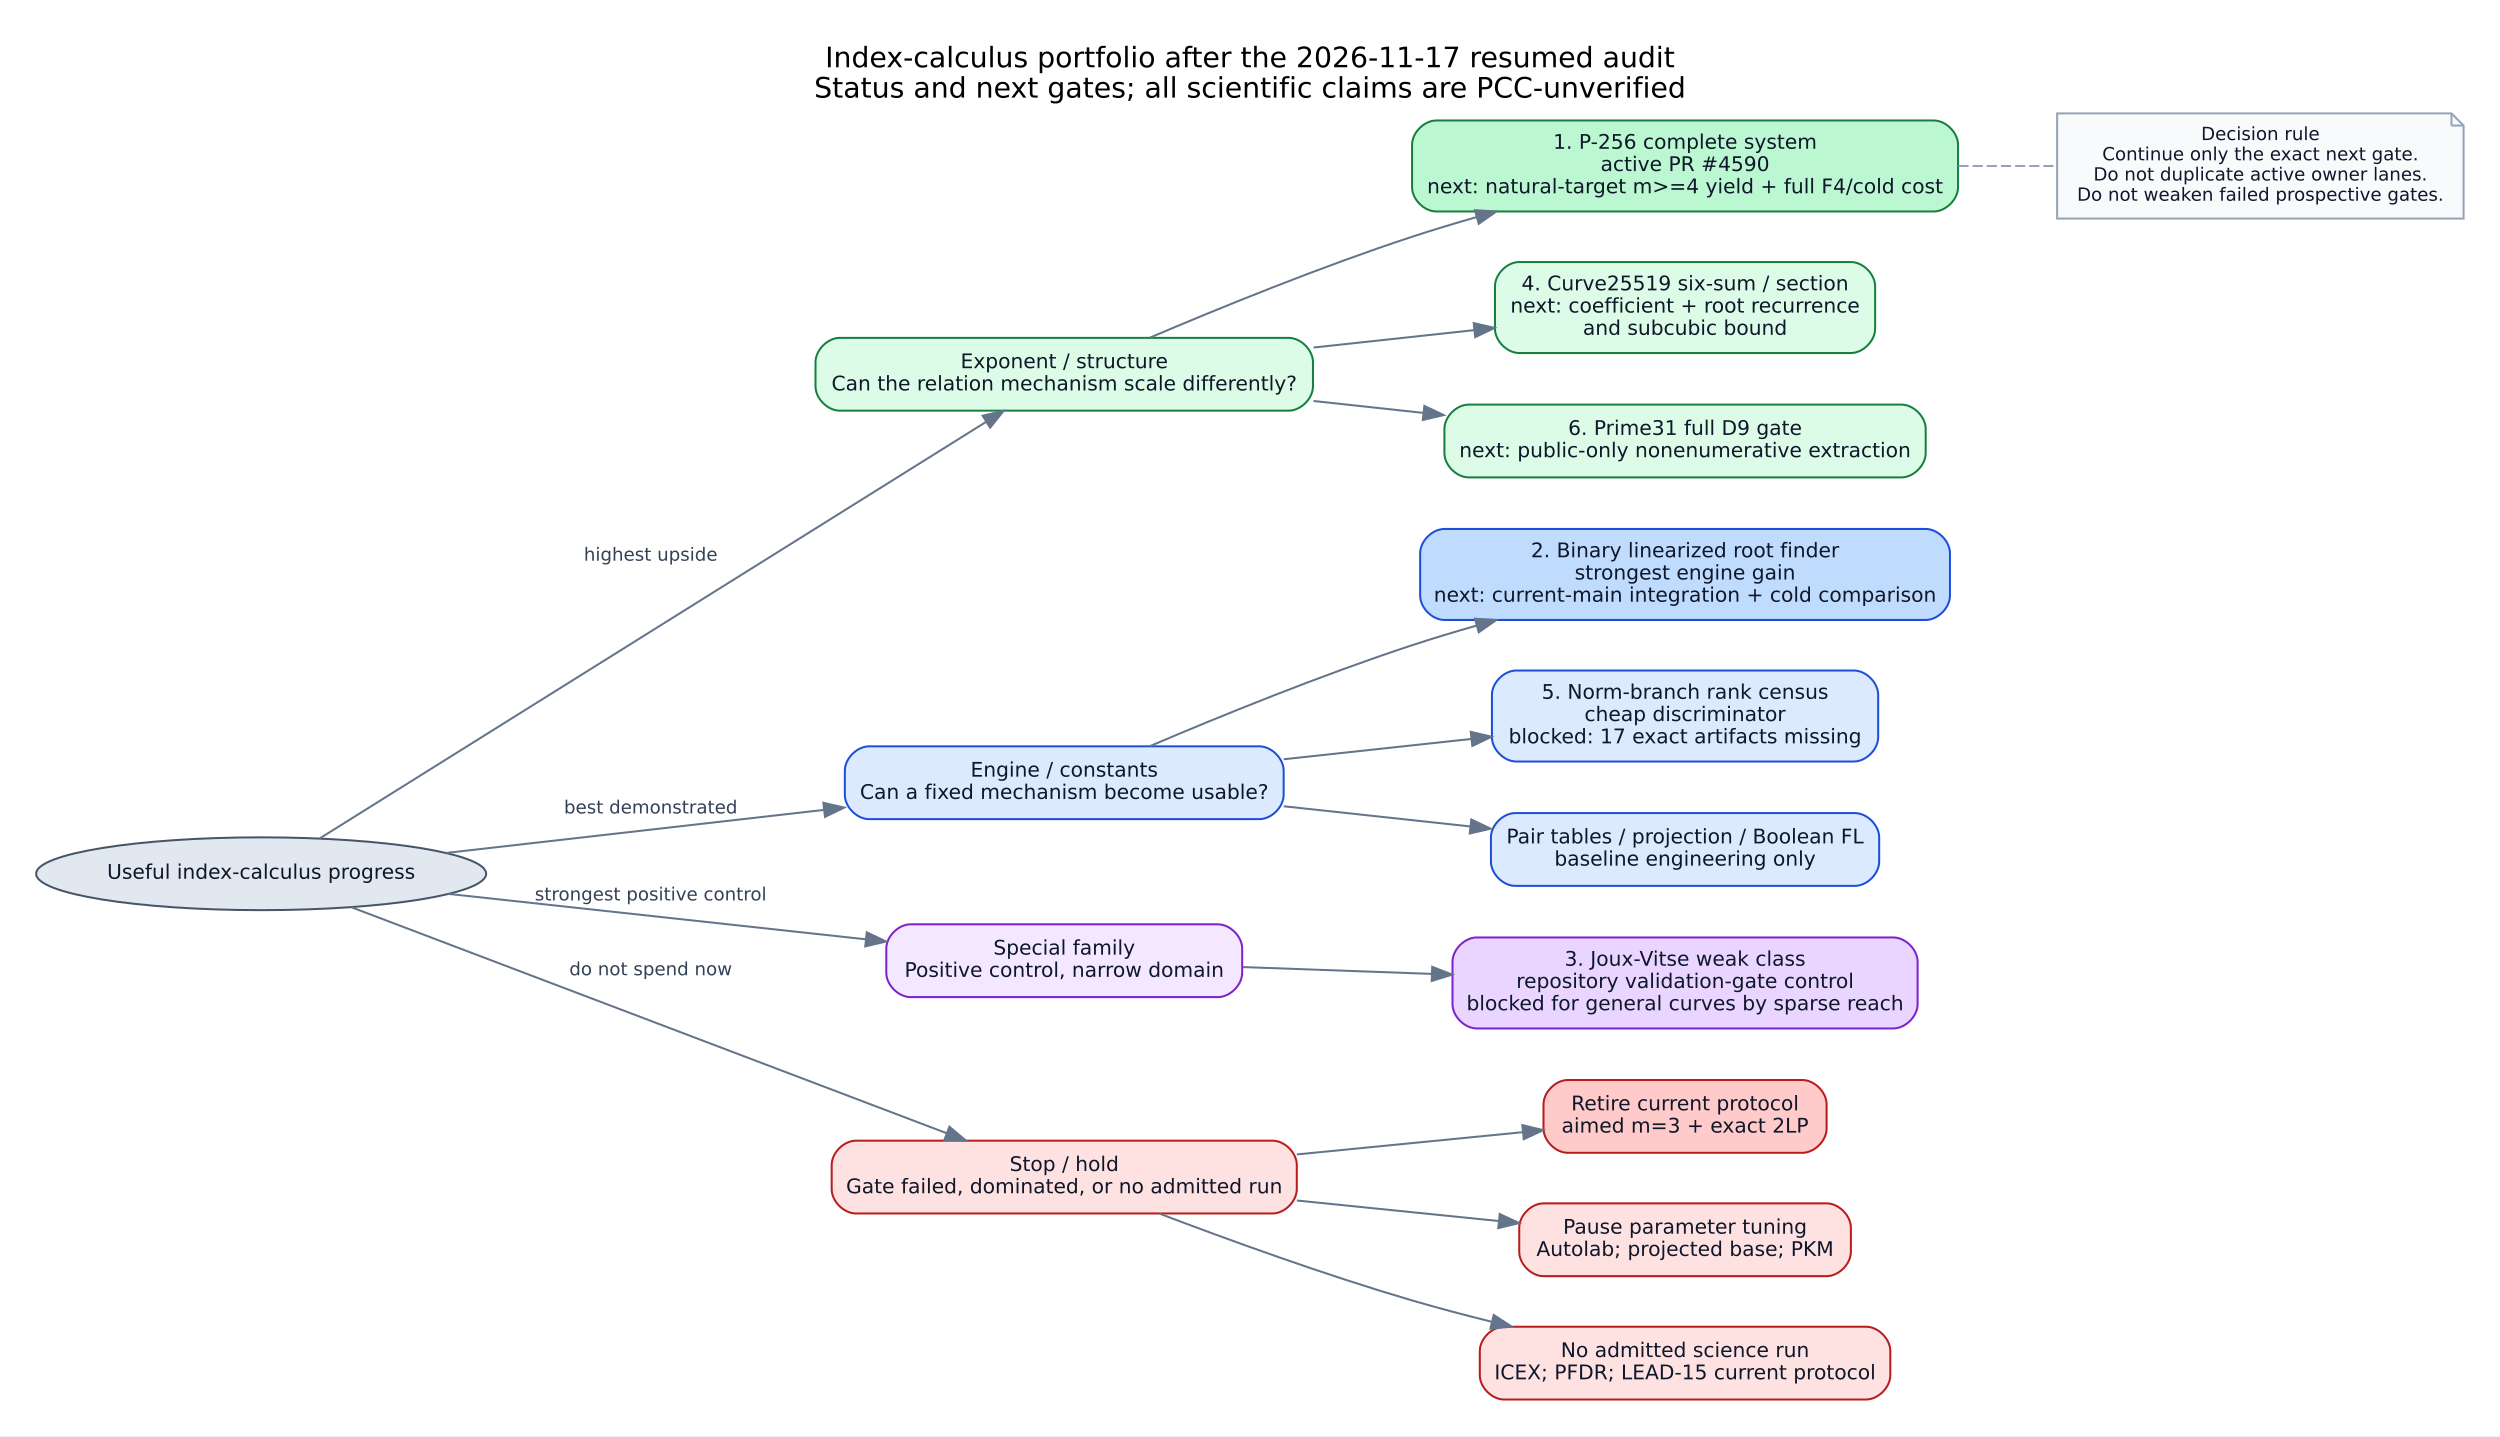
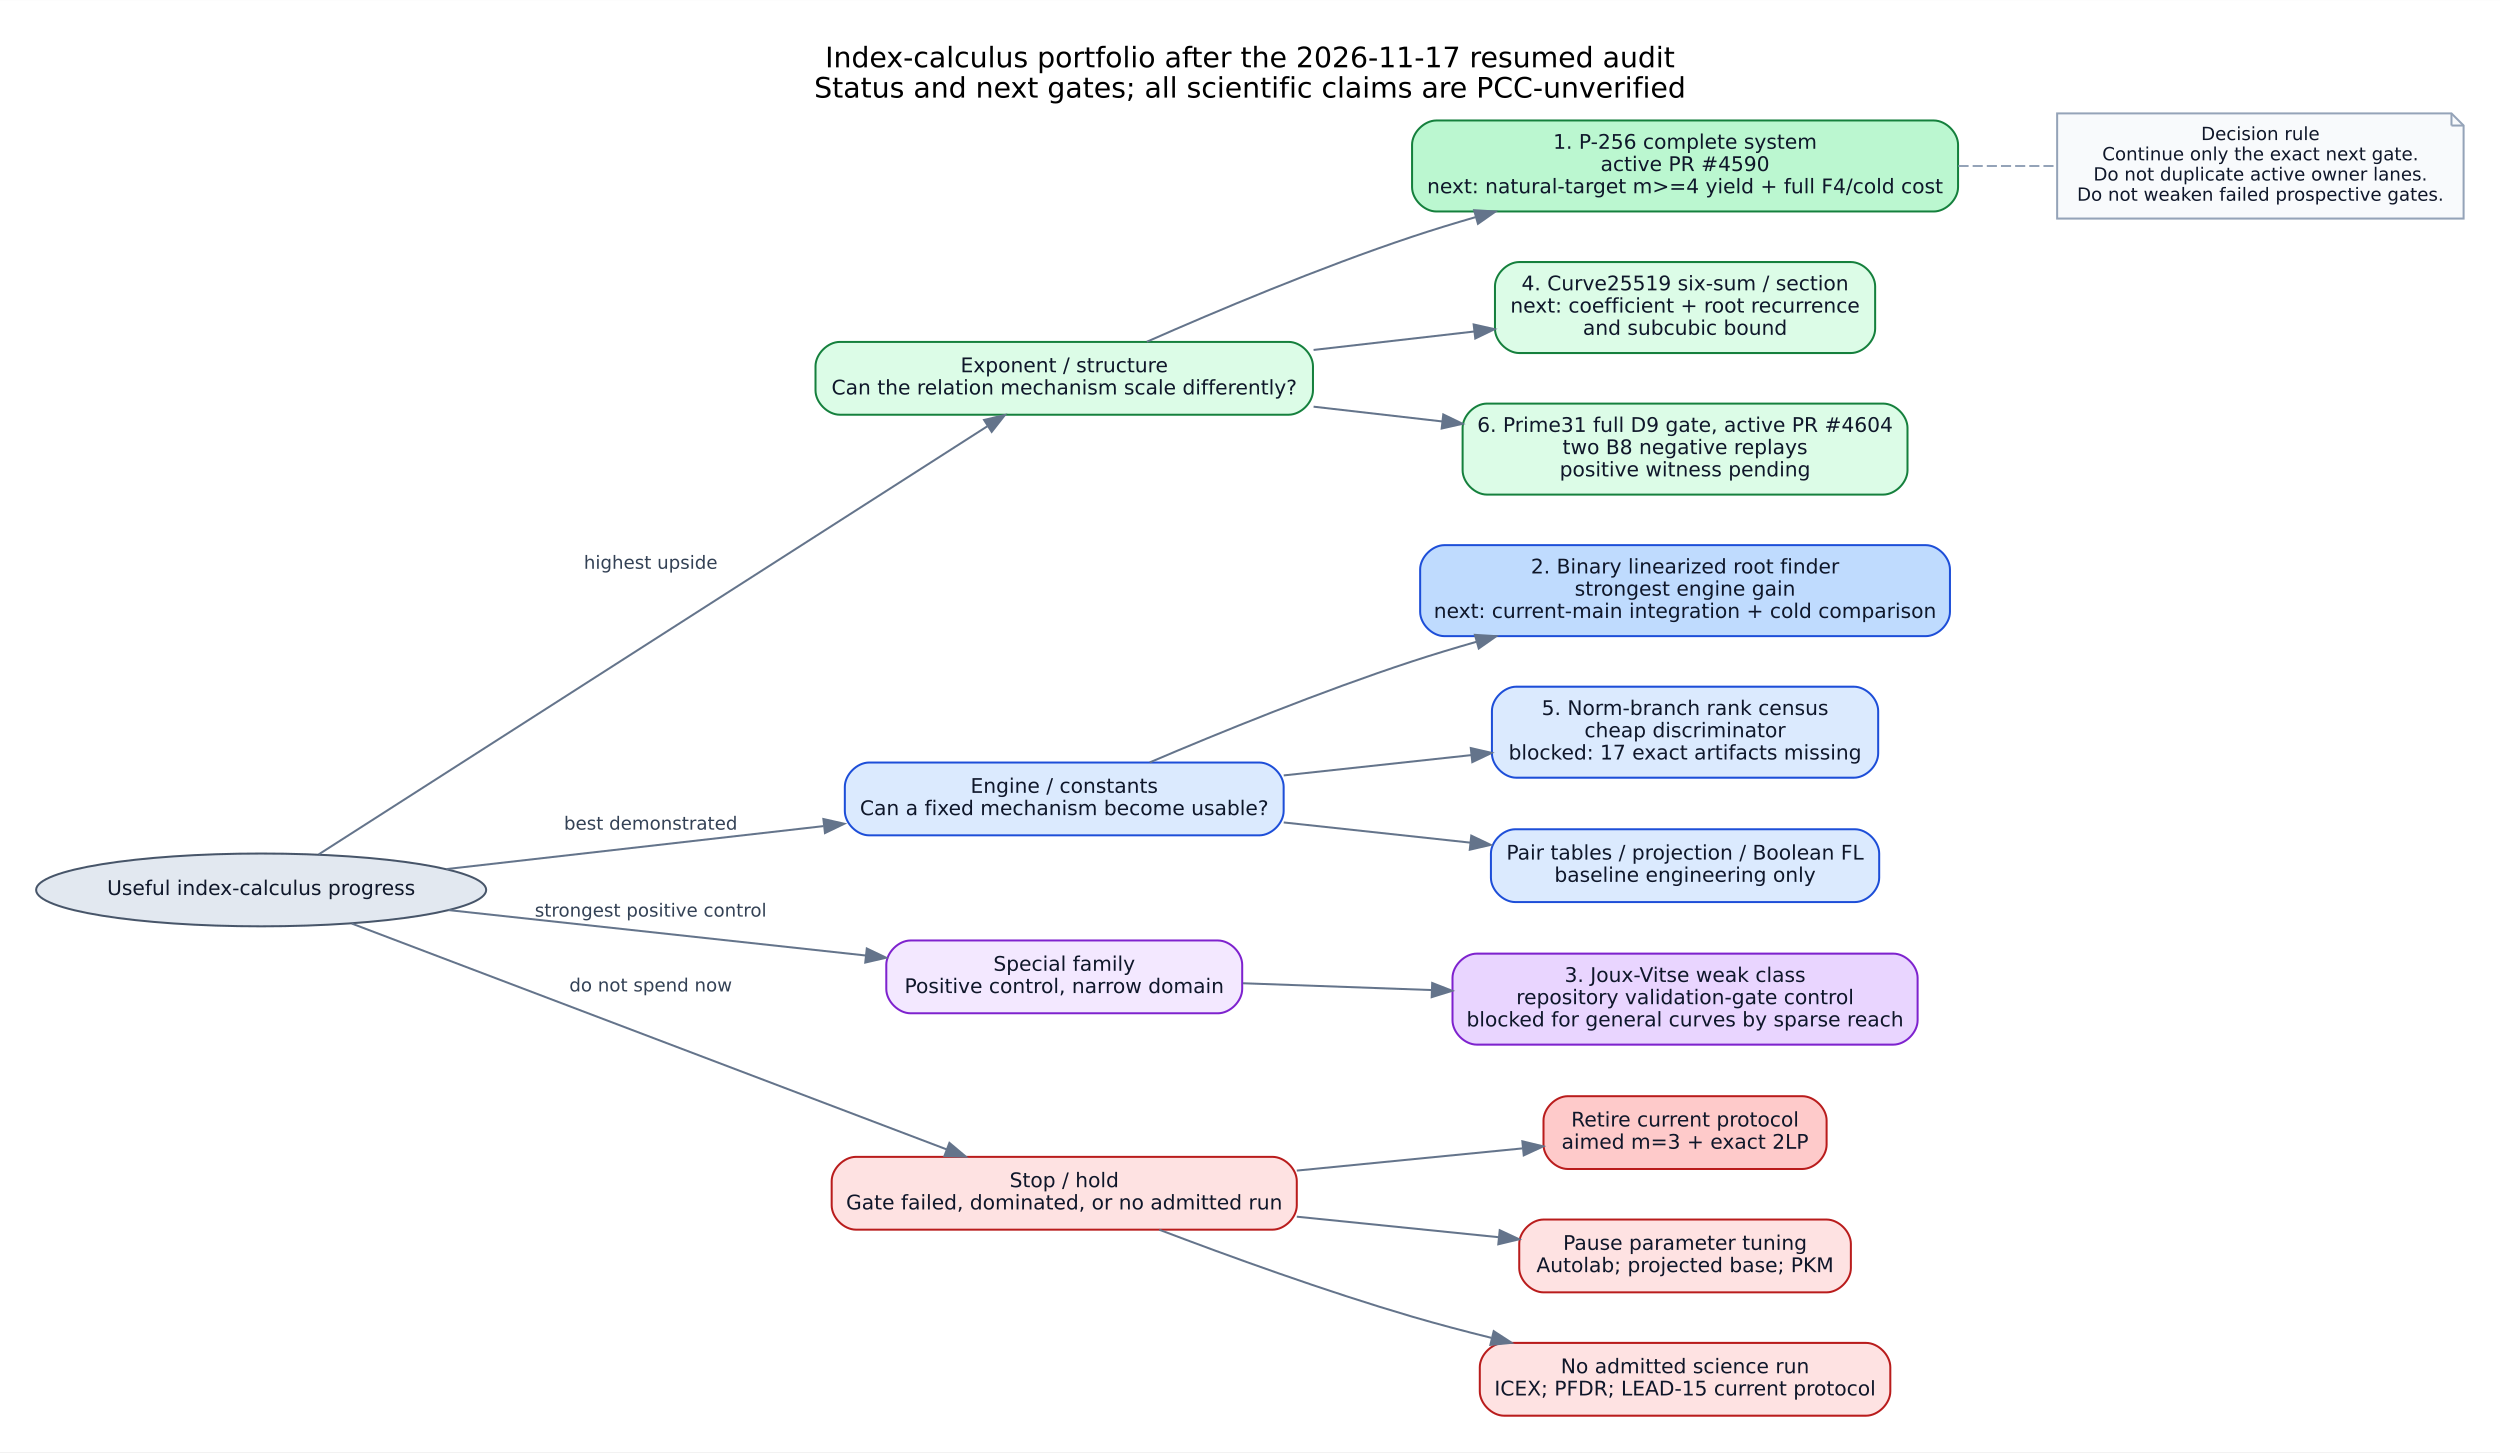
- <svg xmlns="http://www.w3.org/2000/svg" width="1236pt" height="710pt" viewBox="0.00 0.00 1236.28 710.00">
-   <g id="graph0" class="graph" transform="scale(1 1) rotate(0) translate(18 692)">
-     <polygon fill="white" stroke="transparent" points="-18,18 -18,-692 1218.28,-692 1218.28,18 -18,18" />
-     <text text-anchor="middle" x="600.14" y="-658.8" font-family="DejaVu Sans" font-size="14.00">Index-calculus portfolio after the 2026-11-17 resumed audit</text>
-     <text text-anchor="middle" x="600.14" y="-643.8" font-family="DejaVu Sans" font-size="14.00">Status and next gates; all scientific claims are PCC-unverified</text>
+ <svg xmlns="http://www.w3.org/2000/svg" width="1236pt" height="718pt" viewBox="0.00 0.00 1236.28 718.00">
+   <g id="graph0" class="graph" transform="scale(1 1) rotate(0) translate(18 700)">
+     <polygon fill="white" stroke="transparent" points="-18,18 -18,-700 1218.28,-700 1218.28,18 -18,18" />
+     <text text-anchor="middle" x="600.14" y="-666.8" font-family="DejaVu Sans" font-size="14.00">Index-calculus portfolio after the 2026-11-17 resumed audit</text>
+     <text text-anchor="middle" x="600.14" y="-651.8" font-family="DejaVu Sans" font-size="14.00">Status and next gates; all scientific claims are PCC-unverified</text>
    <g id="node1" class="node">
      <ellipse fill="#e2e8f0" stroke="#475569" cx="111.14" cy="-260" rx="111.28" ry="18" />
      <text text-anchor="middle" x="111.14" y="-257.5" font-family="DejaVu Sans" font-size="10.00" fill="#0f172a">Useful index-calculus progress</text>
    </g>
    <g id="node2" class="node">
-       <path fill="#dcfce7" stroke="#15803d" d="M619.28,-525C619.28,-525 397.28,-525 397.28,-525 391.28,-525 385.28,-519 385.28,-513 385.28,-513 385.28,-501 385.28,-501 385.28,-495 391.28,-489 397.28,-489 397.28,-489 619.28,-489 619.28,-489 625.28,-489 631.28,-495 631.28,-501 631.28,-501 631.28,-513 631.28,-513 631.28,-519 625.28,-525 619.28,-525" />
-       <text text-anchor="middle" x="508.28" y="-510" font-family="DejaVu Sans" font-size="10.00" fill="#0f172a">Exponent / structure</text>
-       <text text-anchor="middle" x="508.28" y="-499" font-family="DejaVu Sans" font-size="10.00" fill="#0f172a">Can the relation mechanism scale differently?</text>
+       <path fill="#dcfce7" stroke="#15803d" d="M619.28,-531C619.28,-531 397.28,-531 397.28,-531 391.28,-531 385.28,-525 385.28,-519 385.28,-519 385.28,-507 385.28,-507 385.28,-501 391.28,-495 397.28,-495 397.28,-495 619.28,-495 619.28,-495 625.28,-495 631.28,-501 631.28,-507 631.28,-507 631.28,-519 631.28,-519 631.28,-525 625.28,-531 619.28,-531" />
+       <text text-anchor="middle" x="508.28" y="-516" font-family="DejaVu Sans" font-size="10.00" fill="#0f172a">Exponent / structure</text>
+       <text text-anchor="middle" x="508.28" y="-505" font-family="DejaVu Sans" font-size="10.00" fill="#0f172a">Can the relation mechanism scale differently?</text>
    </g>
    <g id="edge1" class="edge">
-       <path fill="none" stroke="#64748b" d="M140.24,-277.57C209.93,-321.13 390.77,-434.17 469.61,-483.45" />
-       <polygon fill="#64748b" stroke="#64748b" points="467.92,-486.53 478.26,-488.86 471.63,-480.59 467.92,-486.53" />
-       <text text-anchor="middle" x="303.78" y="-414.8" font-family="DejaVu Sans" font-size="9.00" fill="#334155">highest upside</text>
+       <path fill="none" stroke="#64748b" d="M139.61,-277.59C209.04,-322.05 391.61,-438.94 470.31,-489.33" />
+       <polygon fill="#64748b" stroke="#64748b" points="468.63,-492.41 478.93,-494.85 472.4,-486.51 468.63,-492.41" />
+       <text text-anchor="middle" x="303.78" y="-418.8" font-family="DejaVu Sans" font-size="9.00" fill="#334155">highest upside</text>
    </g>
    <g id="node3" class="node">
      <path fill="#dbeafe" stroke="#1d4ed8" d="M604.78,-323C604.78,-323 411.78,-323 411.78,-323 405.78,-323 399.78,-317 399.78,-311 399.78,-311 399.78,-299 399.78,-299 399.78,-293 405.78,-287 411.78,-287 411.78,-287 604.78,-287 604.78,-287 610.78,-287 616.78,-293 616.78,-299 616.78,-299 616.78,-311 616.78,-311 616.78,-317 610.78,-323 604.78,-323" />
      <text text-anchor="middle" x="508.28" y="-308" font-family="DejaVu Sans" font-size="10.00" fill="#0f172a">Engine / constants</text>
      <text text-anchor="middle" x="508.28" y="-297" font-family="DejaVu Sans" font-size="10.00" fill="#0f172a">Can a fixed mechanism become usable?</text>
    </g>
    <g id="edge2" class="edge">
      <path fill="none" stroke="#64748b" d="M202.79,-270.32C258.15,-276.63 329.53,-284.76 389.26,-291.56" />
      <polygon fill="#64748b" stroke="#64748b" points="389.17,-295.07 399.5,-292.73 389.96,-288.12 389.17,-295.07" />
      <text text-anchor="middle" x="303.78" y="-289.8" font-family="DejaVu Sans" font-size="9.00" fill="#334155">best demonstrated</text>
    </g>
    <g id="node4" class="node">
      <path fill="#f3e8ff" stroke="#7e22ce" d="M584.28,-235C584.28,-235 432.28,-235 432.28,-235 426.28,-235 420.28,-229 420.28,-223 420.28,-223 420.28,-211 420.28,-211 420.28,-205 426.28,-199 432.28,-199 432.28,-199 584.28,-199 584.28,-199 590.28,-199 596.28,-205 596.28,-211 596.28,-211 596.28,-223 596.28,-223 596.28,-229 590.28,-235 584.28,-235" />
      <text text-anchor="middle" x="508.28" y="-220" font-family="DejaVu Sans" font-size="10.00" fill="#0f172a">Special family</text>
      <text text-anchor="middle" x="508.28" y="-209" font-family="DejaVu Sans" font-size="10.00" fill="#0f172a">Positive control, narrow domain</text>
    </g>
    <g id="edge3" class="edge">
      <path fill="none" stroke="#64748b" d="M203.79,-250.03C265.68,-243.29 347.26,-234.41 410.25,-227.56" />
      <polygon fill="#64748b" stroke="#64748b" points="410.64,-231.04 420.2,-226.48 409.88,-224.08 410.64,-231.04" />
      <text text-anchor="middle" x="303.78" y="-246.8" font-family="DejaVu Sans" font-size="9.00" fill="#334155">strongest positive control</text>
    </g>
    <g id="node5" class="node">
      <path fill="#fee2e2" stroke="#b91c1c" d="M611.28,-128C611.28,-128 405.28,-128 405.28,-128 399.28,-128 393.28,-122 393.28,-116 393.28,-116 393.28,-104 393.28,-104 393.28,-98 399.28,-92 405.28,-92 405.28,-92 611.28,-92 611.28,-92 617.28,-92 623.28,-98 623.28,-104 623.28,-104 623.28,-116 623.28,-116 623.28,-122 617.28,-128 611.28,-128" />
      <text text-anchor="middle" x="508.28" y="-113" font-family="DejaVu Sans" font-size="10.00" fill="#0f172a">Stop / hold</text>
      <text text-anchor="middle" x="508.28" y="-102" font-family="DejaVu Sans" font-size="10.00" fill="#0f172a">Gate failed, dominated, or no admitted run</text>
    </g>
    <g id="edge4" class="edge">
      <path fill="none" stroke="#64748b" d="M155.94,-243.37C227.77,-216.11 370.56,-161.9 450.21,-131.66" />
      <polygon fill="#64748b" stroke="#64748b" points="451.5,-134.92 459.6,-128.1 449.01,-128.38 451.5,-134.92" />
      <text text-anchor="middle" x="303.78" y="-209.8" font-family="DejaVu Sans" font-size="9.00" fill="#334155">do not spend now</text>
    </g>
    <g id="node6" class="node">
-       <path fill="#bbf7d0" stroke="#15803d" d="M938.28,-632.5C938.28,-632.5 692.28,-632.5 692.28,-632.5 686.28,-632.5 680.28,-626.5 680.28,-620.5 680.28,-620.5 680.28,-599.5 680.28,-599.5 680.28,-593.5 686.28,-587.5 692.28,-587.5 692.28,-587.5 938.28,-587.5 938.28,-587.5 944.28,-587.5 950.28,-593.5 950.28,-599.5 950.28,-599.5 950.28,-620.5 950.28,-620.5 950.28,-626.5 944.28,-632.5 938.28,-632.5" />
-       <text text-anchor="middle" x="815.28" y="-618.5" font-family="DejaVu Sans" font-size="10.00" fill="#0f172a">1. P-256 complete system</text>
-       <text text-anchor="middle" x="815.28" y="-607.5" font-family="DejaVu Sans" font-size="10.00" fill="#0f172a">active PR #4590</text>
-       <text text-anchor="middle" x="815.28" y="-596.5" font-family="DejaVu Sans" font-size="10.00" fill="#0f172a">next: natural-target m&gt;=4 yield + full F4/cold cost</text>
+       <path fill="#bbf7d0" stroke="#15803d" d="M938.28,-640.5C938.28,-640.5 692.28,-640.5 692.28,-640.5 686.28,-640.5 680.28,-634.5 680.28,-628.5 680.28,-628.5 680.28,-607.5 680.28,-607.5 680.28,-601.5 686.28,-595.5 692.28,-595.5 692.28,-595.5 938.28,-595.5 938.28,-595.5 944.28,-595.5 950.28,-601.5 950.28,-607.5 950.28,-607.5 950.28,-628.5 950.28,-628.5 950.28,-634.5 944.28,-640.5 938.28,-640.5" />
+       <text text-anchor="middle" x="815.28" y="-626.5" font-family="DejaVu Sans" font-size="10.00" fill="#0f172a">1. P-256 complete system</text>
+       <text text-anchor="middle" x="815.28" y="-615.5" font-family="DejaVu Sans" font-size="10.00" fill="#0f172a">active PR #4590</text>
+       <text text-anchor="middle" x="815.28" y="-604.5" font-family="DejaVu Sans" font-size="10.00" fill="#0f172a">next: natural-target m&gt;=4 yield + full F4/cold cost</text>
    </g>
    <g id="edge5" class="edge">
-       <path fill="none" stroke="#64748b" d="M550.57,-525.08C584.88,-539.7 635.2,-560.21 680.28,-575 690.51,-578.36 701.27,-581.61 712.05,-584.69" />
-       <polygon fill="#64748b" stroke="#64748b" points="711.36,-588.14 721.94,-587.48 713.26,-581.4 711.36,-588.14" />
+       <path fill="none" stroke="#64748b" d="M549.13,-531.08C583.43,-546.21 634.48,-567.72 680.28,-583 690.41,-586.38 701.06,-589.64 711.74,-592.72" />
+       <polygon fill="#64748b" stroke="#64748b" points="710.96,-596.14 721.54,-595.5 712.87,-589.4 710.96,-596.14" />
    </g>
    <g id="node7" class="node">
-       <path fill="#dcfce7" stroke="#15803d" d="M897.28,-562.5C897.28,-562.5 733.28,-562.5 733.28,-562.5 727.28,-562.5 721.28,-556.5 721.28,-550.5 721.28,-550.5 721.28,-529.5 721.28,-529.5 721.28,-523.5 727.28,-517.5 733.28,-517.5 733.28,-517.5 897.28,-517.5 897.28,-517.5 903.28,-517.5 909.28,-523.5 909.28,-529.5 909.28,-529.5 909.28,-550.5 909.28,-550.5 909.28,-556.5 903.28,-562.5 897.28,-562.5" />
-       <text text-anchor="middle" x="815.28" y="-548.5" font-family="DejaVu Sans" font-size="10.00" fill="#0f172a">4. Curve25519 six-sum / section</text>
-       <text text-anchor="middle" x="815.28" y="-537.5" font-family="DejaVu Sans" font-size="10.00" fill="#0f172a">next: coefficient + root recurrence</text>
-       <text text-anchor="middle" x="815.28" y="-526.5" font-family="DejaVu Sans" font-size="10.00" fill="#0f172a">and subcubic bound</text>
+       <path fill="#dcfce7" stroke="#15803d" d="M897.28,-570.5C897.28,-570.5 733.28,-570.5 733.28,-570.5 727.28,-570.5 721.28,-564.5 721.28,-558.5 721.28,-558.5 721.28,-537.5 721.28,-537.5 721.28,-531.5 727.28,-525.5 733.28,-525.5 733.28,-525.5 897.28,-525.5 897.28,-525.5 903.28,-525.5 909.28,-531.5 909.28,-537.5 909.28,-537.5 909.28,-558.5 909.28,-558.5 909.28,-564.5 903.28,-570.5 897.28,-570.5" />
+       <text text-anchor="middle" x="815.28" y="-556.5" font-family="DejaVu Sans" font-size="10.00" fill="#0f172a">4. Curve25519 six-sum / section</text>
+       <text text-anchor="middle" x="815.28" y="-545.5" font-family="DejaVu Sans" font-size="10.00" fill="#0f172a">next: coefficient + root recurrence</text>
+       <text text-anchor="middle" x="815.28" y="-534.5" font-family="DejaVu Sans" font-size="10.00" fill="#0f172a">and subcubic bound</text>
    </g>
    <g id="edge6" class="edge">
-       <path fill="none" stroke="#64748b" d="M631.58,-520.23C657.91,-523.08 685.5,-526.07 711.03,-528.83" />
-       <polygon fill="#64748b" stroke="#64748b" points="710.76,-532.32 721.07,-529.92 711.51,-525.36 710.76,-532.32" />
+       <path fill="none" stroke="#64748b" d="M631.58,-527.03C657.91,-530.06 685.5,-533.22 711.03,-536.15" />
+       <polygon fill="#64748b" stroke="#64748b" points="710.74,-539.64 721.07,-537.3 711.54,-532.69 710.74,-539.64" />
    </g>
    <g id="node8" class="node">
-       <path fill="#dcfce7" stroke="#15803d" d="M922.28,-492C922.28,-492 708.28,-492 708.28,-492 702.28,-492 696.28,-486 696.28,-480 696.28,-480 696.28,-468 696.28,-468 696.28,-462 702.28,-456 708.28,-456 708.28,-456 922.28,-456 922.28,-456 928.28,-456 934.28,-462 934.28,-468 934.28,-468 934.28,-480 934.28,-480 934.28,-486 928.28,-492 922.28,-492" />
-       <text text-anchor="middle" x="815.28" y="-477" font-family="DejaVu Sans" font-size="10.00" fill="#0f172a">6. Prime31 full D9 gate</text>
-       <text text-anchor="middle" x="815.28" y="-466" font-family="DejaVu Sans" font-size="10.00" fill="#0f172a">next: public-only nonenumerative extraction</text>
+       <path fill="#dcfce7" stroke="#15803d" d="M913.28,-500.5C913.28,-500.5 717.28,-500.5 717.28,-500.5 711.28,-500.5 705.28,-494.5 705.28,-488.5 705.28,-488.5 705.28,-467.5 705.28,-467.5 705.28,-461.5 711.28,-455.5 717.28,-455.5 717.28,-455.5 913.28,-455.5 913.28,-455.5 919.28,-455.5 925.28,-461.5 925.28,-467.5 925.28,-467.5 925.28,-488.5 925.28,-488.5 925.28,-494.5 919.28,-500.5 913.28,-500.5" />
+       <text text-anchor="middle" x="815.28" y="-486.5" font-family="DejaVu Sans" font-size="10.00" fill="#0f172a">6. Prime31 full D9 gate, active PR #4604</text>
+       <text text-anchor="middle" x="815.28" y="-475.5" font-family="DejaVu Sans" font-size="10.00" fill="#0f172a">two B8 negative replays</text>
+       <text text-anchor="middle" x="815.28" y="-464.5" font-family="DejaVu Sans" font-size="10.00" fill="#0f172a">positive witness pending</text>
    </g>
    <g id="edge7" class="edge">
-       <path fill="none" stroke="#64748b" d="M631.58,-493.77C649.48,-491.83 667.95,-489.83 685.97,-487.88" />
-       <polygon fill="#64748b" stroke="#64748b" points="686.36,-491.36 695.92,-486.81 685.6,-484.4 686.36,-491.36" />
+       <path fill="none" stroke="#64748b" d="M631.58,-498.97C652.51,-496.56 674.24,-494.07 695.1,-491.68" />
+       <polygon fill="#64748b" stroke="#64748b" points="695.72,-495.13 705.26,-490.51 694.92,-488.17 695.72,-495.13" />
    </g>
    <g id="node9" class="node">
      <path fill="#bfdbfe" stroke="#1d4ed8" d="M934.28,-430.5C934.28,-430.5 696.28,-430.5 696.28,-430.5 690.28,-430.5 684.28,-424.5 684.28,-418.5 684.28,-418.5 684.28,-397.5 684.28,-397.5 684.28,-391.5 690.28,-385.5 696.28,-385.5 696.28,-385.5 934.28,-385.5 934.28,-385.5 940.28,-385.5 946.28,-391.5 946.28,-397.5 946.28,-397.5 946.28,-418.5 946.28,-418.5 946.28,-424.5 940.28,-430.5 934.28,-430.5" />
      <text text-anchor="middle" x="815.28" y="-416.5" font-family="DejaVu Sans" font-size="10.00" fill="#0f172a">2. Binary linearized root finder</text>
      <text text-anchor="middle" x="815.28" y="-405.5" font-family="DejaVu Sans" font-size="10.00" fill="#0f172a">strongest engine gain</text>
      <text text-anchor="middle" x="815.28" y="-394.5" font-family="DejaVu Sans" font-size="10.00" fill="#0f172a">next: current-main integration + cold comparison</text>
    </g>
    <g id="edge8" class="edge">
      <path fill="none" stroke="#64748b" d="M550.57,-323.08C584.88,-337.7 635.2,-358.21 680.28,-373 690.51,-376.36 701.27,-379.61 712.05,-382.69" />
      <polygon fill="#64748b" stroke="#64748b" points="711.36,-386.14 721.94,-385.48 713.26,-379.4 711.36,-386.14" />
    </g>
    <g id="node10" class="node">
      <path fill="#dbeafe" stroke="#1d4ed8" d="M898.78,-360.5C898.78,-360.5 731.78,-360.5 731.78,-360.5 725.78,-360.5 719.78,-354.5 719.78,-348.5 719.78,-348.5 719.78,-327.5 719.78,-327.5 719.78,-321.5 725.78,-315.5 731.78,-315.5 731.78,-315.5 898.78,-315.5 898.78,-315.5 904.78,-315.5 910.78,-321.5 910.78,-327.5 910.78,-327.5 910.78,-348.5 910.78,-348.5 910.78,-354.5 904.78,-360.5 898.78,-360.5" />
      <text text-anchor="middle" x="815.28" y="-346.5" font-family="DejaVu Sans" font-size="10.00" fill="#0f172a">5. Norm-branch rank census</text>
      <text text-anchor="middle" x="815.28" y="-335.5" font-family="DejaVu Sans" font-size="10.00" fill="#0f172a">cheap discriminator</text>
      <text text-anchor="middle" x="815.28" y="-324.5" font-family="DejaVu Sans" font-size="10.00" fill="#0f172a">blocked: 17 exact artifacts missing</text>
    </g>
    <g id="edge9" class="edge">
      <path fill="none" stroke="#64748b" d="M616.81,-316.63C646.94,-319.89 679.63,-323.43 709.59,-326.67" />
      <polygon fill="#64748b" stroke="#64748b" points="709.32,-330.16 719.63,-327.76 710.07,-323.2 709.32,-330.16" />
    </g>
    <g id="node11" class="node">
      <path fill="#dbeafe" stroke="#1d4ed8" d="M899.28,-290C899.28,-290 731.28,-290 731.28,-290 725.28,-290 719.28,-284 719.28,-278 719.28,-278 719.28,-266 719.28,-266 719.28,-260 725.28,-254 731.28,-254 731.28,-254 899.28,-254 899.28,-254 905.28,-254 911.28,-260 911.28,-266 911.28,-266 911.28,-278 911.28,-278 911.28,-284 905.28,-290 899.28,-290" />
      <text text-anchor="middle" x="815.28" y="-275" font-family="DejaVu Sans" font-size="10.00" fill="#0f172a">Pair tables / projection / Boolean FL</text>
      <text text-anchor="middle" x="815.28" y="-264" font-family="DejaVu Sans" font-size="10.00" fill="#0f172a">baseline engineering only</text>
    </g>
    <g id="edge10" class="edge">
      <path fill="none" stroke="#64748b" d="M616.81,-293.37C646.78,-290.12 679.3,-286.6 709.13,-283.38" />
      <polygon fill="#64748b" stroke="#64748b" points="709.57,-286.85 719.13,-282.29 708.82,-279.89 709.57,-286.85" />
    </g>
    <g id="node12" class="node">
      <path fill="#e9d5ff" stroke="#7e22ce" d="M918.28,-228.5C918.28,-228.5 712.28,-228.5 712.28,-228.5 706.28,-228.5 700.28,-222.5 700.28,-216.5 700.28,-216.5 700.28,-195.5 700.28,-195.5 700.28,-189.5 706.28,-183.5 712.28,-183.5 712.28,-183.5 918.28,-183.5 918.28,-183.5 924.28,-183.5 930.28,-189.5 930.28,-195.5 930.28,-195.5 930.28,-216.5 930.28,-216.5 930.28,-222.5 924.28,-228.5 918.28,-228.5" />
      <text text-anchor="middle" x="815.28" y="-214.5" font-family="DejaVu Sans" font-size="10.00" fill="#0f172a">3. Joux-Vitse weak class</text>
      <text text-anchor="middle" x="815.28" y="-203.5" font-family="DejaVu Sans" font-size="10.00" fill="#0f172a">repository validation-gate control</text>
      <text text-anchor="middle" x="815.28" y="-192.5" font-family="DejaVu Sans" font-size="10.00" fill="#0f172a">blocked for general curves by sparse reach</text>
    </g>
    <g id="edge11" class="edge">
      <path fill="none" stroke="#64748b" d="M596.68,-213.85C625.75,-212.8 658.7,-211.61 690.01,-210.48" />
      <polygon fill="#64748b" stroke="#64748b" points="690.24,-213.98 700.11,-210.12 689.99,-206.98 690.24,-213.98" />
    </g>
    <g id="node13" class="node">
      <path fill="#fecaca" stroke="#b91c1c" d="M873.28,-158C873.28,-158 757.28,-158 757.28,-158 751.28,-158 745.28,-152 745.28,-146 745.28,-146 745.28,-134 745.28,-134 745.28,-128 751.28,-122 757.28,-122 757.28,-122 873.28,-122 873.28,-122 879.28,-122 885.28,-128 885.28,-134 885.28,-134 885.28,-146 885.28,-146 885.28,-152 879.28,-158 873.28,-158" />
      <text text-anchor="middle" x="815.28" y="-143" font-family="DejaVu Sans" font-size="10.00" fill="#0f172a">Retire current protocol</text>
      <text text-anchor="middle" x="815.28" y="-132" font-family="DejaVu Sans" font-size="10.00" fill="#0f172a">aimed m=3 + exact 2LP</text>
    </g>
    <g id="edge12" class="edge">
      <path fill="none" stroke="#64748b" d="M623.28,-121.21C660.39,-124.86 700.75,-128.83 734.77,-132.18" />
      <polygon fill="#64748b" stroke="#64748b" points="734.82,-135.7 745.12,-133.2 735.51,-128.73 734.82,-135.7" />
    </g>
    <g id="node14" class="node">
      <path fill="#fee2e2" stroke="#b91c1c" d="M885.28,-97C885.28,-97 745.28,-97 745.28,-97 739.28,-97 733.28,-91 733.28,-85 733.28,-85 733.28,-73 733.28,-73 733.28,-67 739.28,-61 745.28,-61 745.28,-61 885.28,-61 885.28,-61 891.28,-61 897.28,-67 897.28,-73 897.28,-73 897.28,-85 897.28,-85 897.28,-91 891.28,-97 885.28,-97" />
      <text text-anchor="middle" x="815.28" y="-82" font-family="DejaVu Sans" font-size="10.00" fill="#0f172a">Pause parameter tuning</text>
      <text text-anchor="middle" x="815.28" y="-71" font-family="DejaVu Sans" font-size="10.00" fill="#0f172a">Autolab; projected base; PKM</text>
    </g>
    <g id="edge13" class="edge">
      <path fill="none" stroke="#64748b" d="M623.28,-98.41C656.26,-95.06 691.81,-91.45 723.19,-88.26" />
      <polygon fill="#64748b" stroke="#64748b" points="723.63,-91.73 733.23,-87.24 722.93,-84.77 723.63,-91.73" />
    </g>
    <g id="node15" class="node">
      <path fill="#fee2e2" stroke="#b91c1c" d="M904.78,-36C904.78,-36 725.78,-36 725.78,-36 719.78,-36 713.78,-30 713.78,-24 713.78,-24 713.78,-12 713.78,-12 713.78,-6 719.78,0 725.78,0 725.78,0 904.78,0 904.78,0 910.78,0 916.78,-6 916.78,-12 916.78,-12 916.78,-24 916.78,-24 916.78,-30 910.78,-36 904.78,-36" />
      <text text-anchor="middle" x="815.28" y="-21" font-family="DejaVu Sans" font-size="10.00" fill="#0f172a">No admitted science run</text>
      <text text-anchor="middle" x="815.28" y="-10" font-family="DejaVu Sans" font-size="10.00" fill="#0f172a">ICEX; PFDR; LEAD-15 current protocol</text>
    </g>
    <g id="edge14" class="edge">
      <path fill="none" stroke="#64748b" d="M555.26,-91.97C589.41,-78.98 637.33,-61.58 680.28,-49 692.88,-45.31 706.25,-41.77 719.48,-38.5" />
      <polygon fill="#64748b" stroke="#64748b" points="720.66,-41.81 729.55,-36.04 719,-35.01 720.66,-41.81" />
    </g>
    <g id="node16" class="node">
-       <polygon fill="#f8fafc" stroke="#94a3b8" points="1194.28,-636 999.28,-636 999.28,-584 1200.28,-584 1200.28,-630 1194.28,-636" />
-       <polyline fill="none" stroke="#94a3b8" points="1194.28,-636 1194.28,-630 " />
-       <polyline fill="none" stroke="#94a3b8" points="1200.28,-630 1194.28,-630 " />
-       <text text-anchor="middle" x="1099.78" y="-622.8" font-family="DejaVu Sans" font-size="9.00" fill="#0f172a">Decision rule</text>
-       <text text-anchor="middle" x="1099.78" y="-612.8" font-family="DejaVu Sans" font-size="9.00" fill="#0f172a">Continue only the exact next gate.</text>
-       <text text-anchor="middle" x="1099.78" y="-602.8" font-family="DejaVu Sans" font-size="9.00" fill="#0f172a">Do not duplicate active owner lanes.</text>
-       <text text-anchor="middle" x="1099.78" y="-592.8" font-family="DejaVu Sans" font-size="9.00" fill="#0f172a">Do not weaken failed prospective gates.</text>
+       <polygon fill="#f8fafc" stroke="#94a3b8" points="1194.28,-644 999.28,-644 999.28,-592 1200.28,-592 1200.28,-638 1194.28,-644" />
+       <polyline fill="none" stroke="#94a3b8" points="1194.28,-644 1194.28,-638 " />
+       <polyline fill="none" stroke="#94a3b8" points="1200.28,-638 1194.28,-638 " />
+       <text text-anchor="middle" x="1099.78" y="-630.8" font-family="DejaVu Sans" font-size="9.00" fill="#0f172a">Decision rule</text>
+       <text text-anchor="middle" x="1099.78" y="-620.8" font-family="DejaVu Sans" font-size="9.00" fill="#0f172a">Continue only the exact next gate.</text>
+       <text text-anchor="middle" x="1099.78" y="-610.8" font-family="DejaVu Sans" font-size="9.00" fill="#0f172a">Do not duplicate active owner lanes.</text>
+       <text text-anchor="middle" x="1099.78" y="-600.8" font-family="DejaVu Sans" font-size="9.00" fill="#0f172a">Do not weaken failed prospective gates.</text>
    </g>
    <g id="edge15" class="edge">
-       <path fill="none" stroke="#94a3b8" stroke-dasharray="5,2" d="M950.5,-610C966.87,-610 983.37,-610 999.11,-610" />
+       <path fill="none" stroke="#94a3b8" stroke-dasharray="5,2" d="M950.5,-618C966.87,-618 983.37,-618 999.11,-618" />
    </g>
  </g>
</svg>
